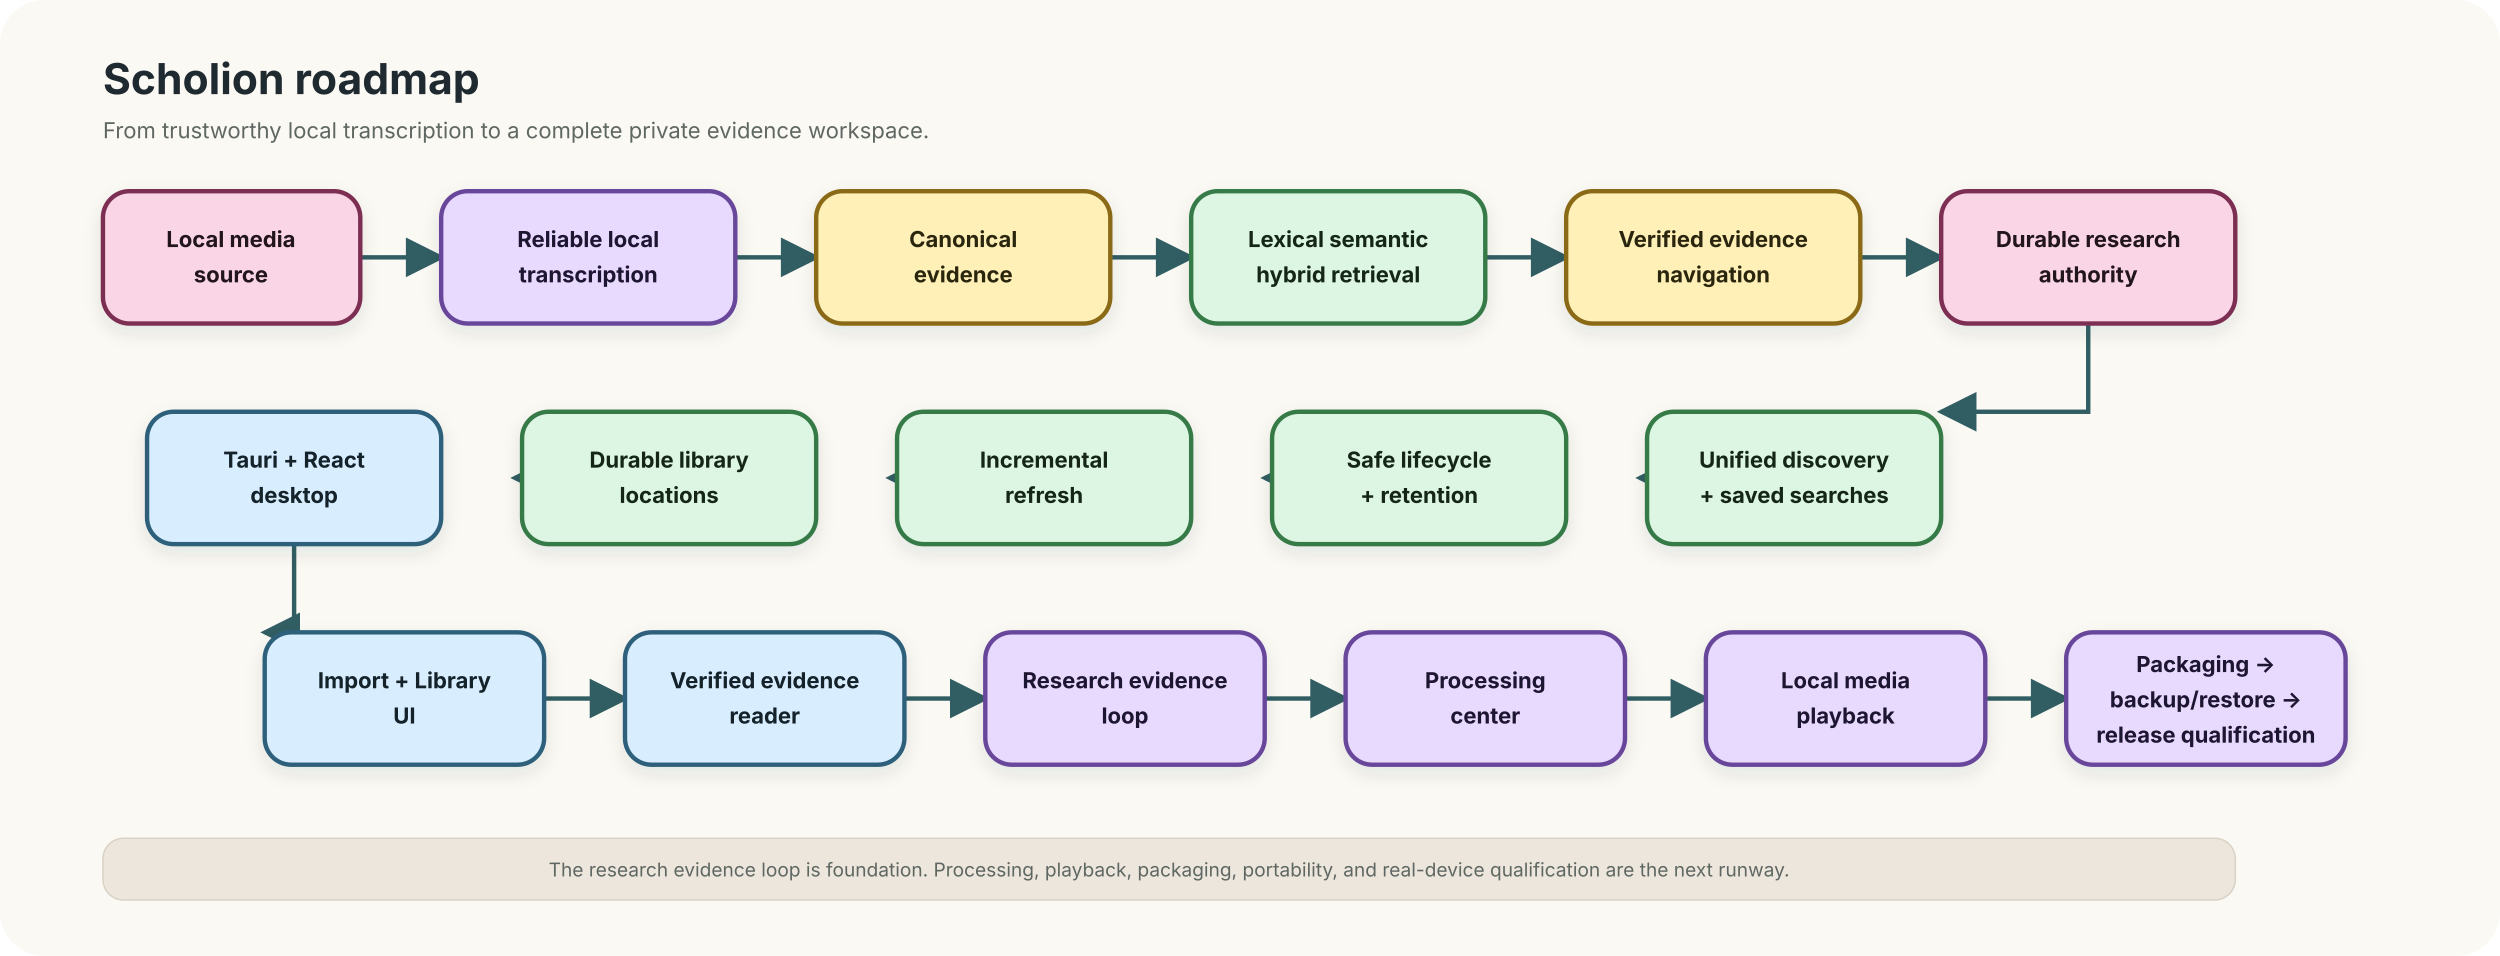
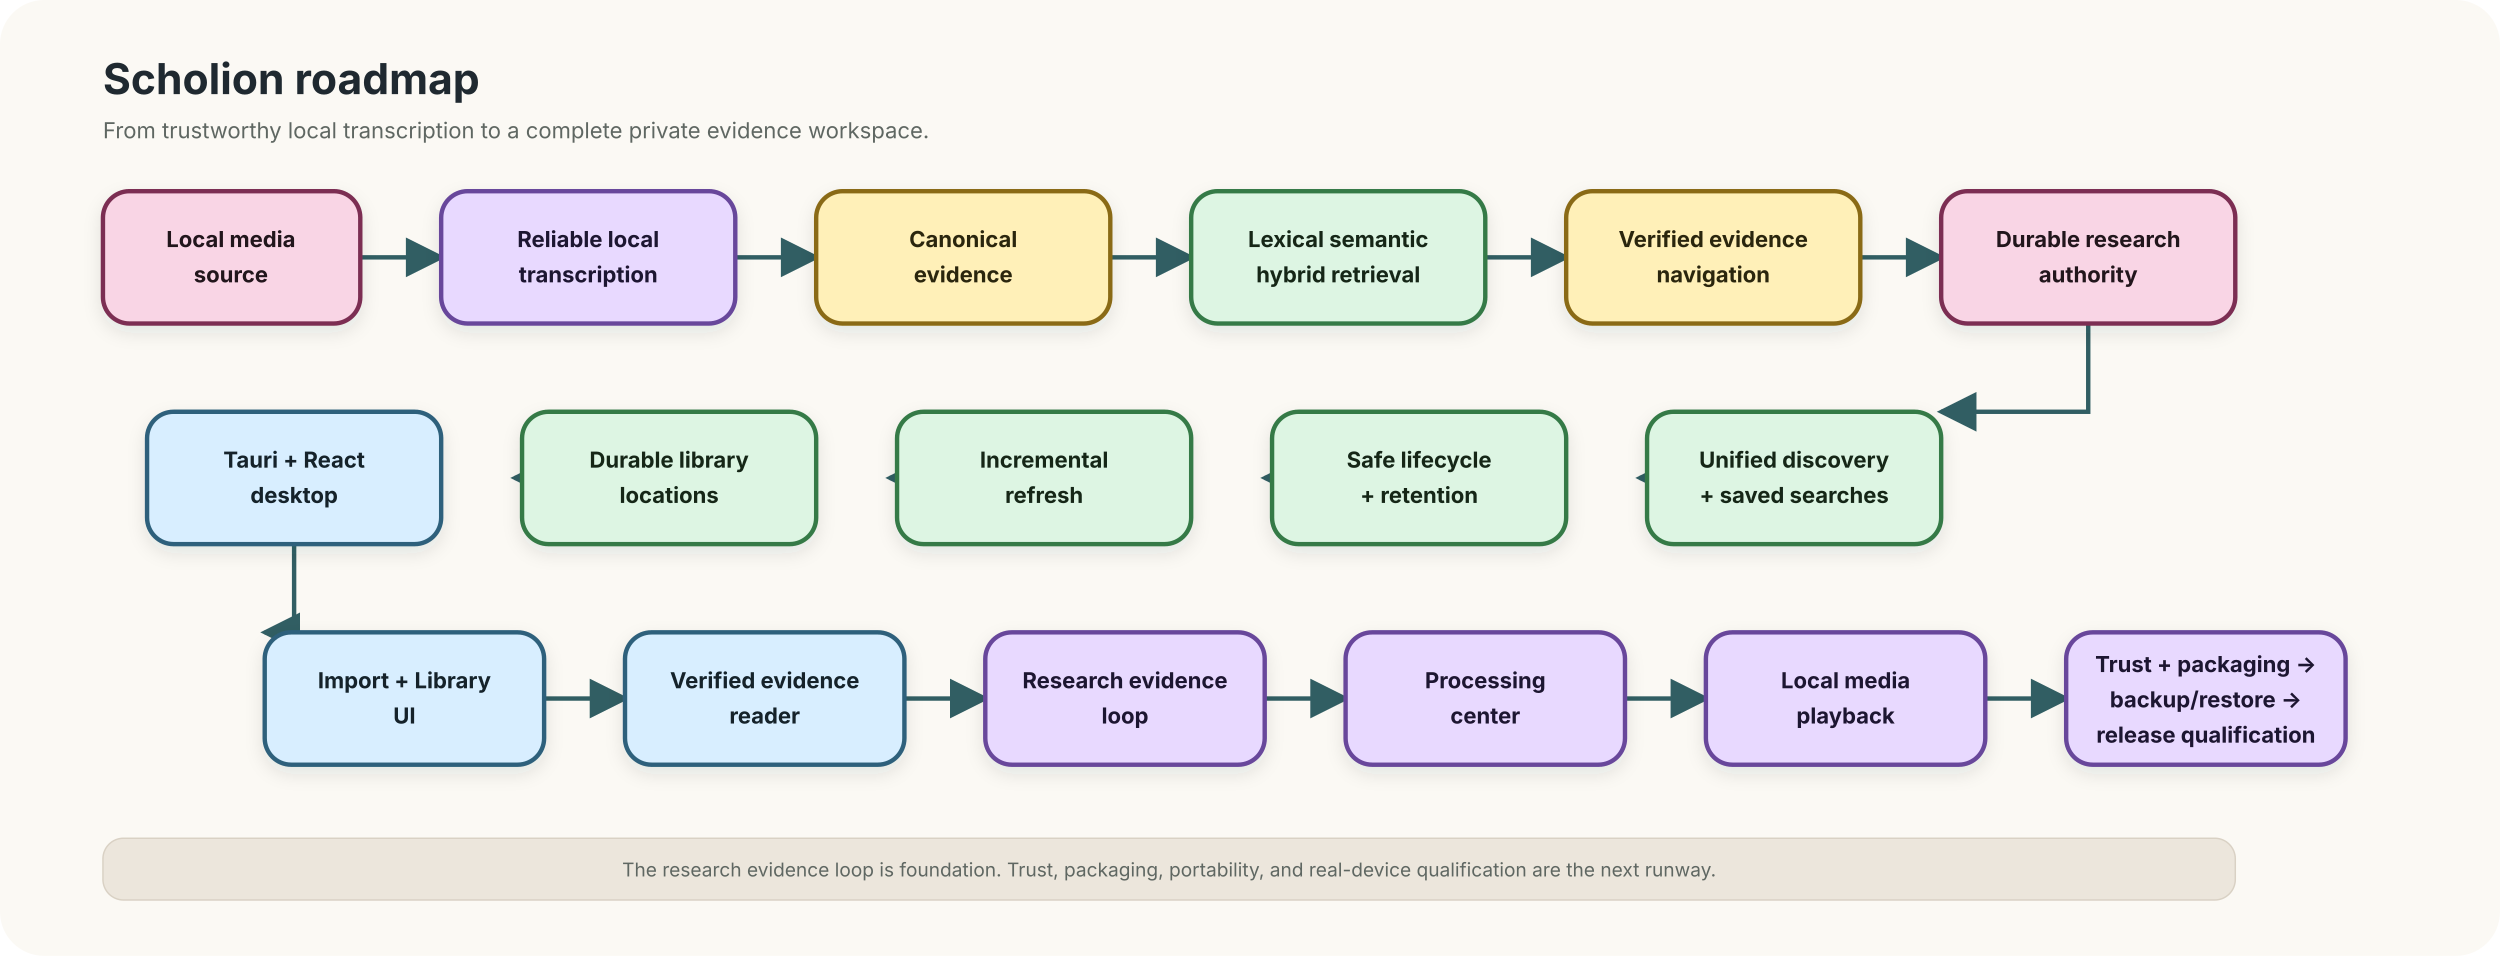
<svg xmlns="http://www.w3.org/2000/svg" role="img" aria-labelledby="title desc" viewBox="0 0 1700 650">
  <defs>
    <marker id="arrow" markerWidth="9" markerHeight="9" refX="8" refY="4.5" orient="auto">
      <path d="M0 0L9 4.5L0 9Z" fill="#315E63" />
    </marker>
    <filter id="shadow" x="-20%" y="-20%" width="140%" height="140%">
      <feDropShadow dx="0" dy="5" stdDeviation="6" flood-color="#1F2930" flood-opacity="0.10" />
    </filter>
  </defs>
  <rect width="1700" height="650" rx="30" fill="#FBF9F4" />
  <text x="70" y="64" fill="#1F2930" font-family="Inter,Segoe UI,sans-serif" font-size="29" font-weight="700">Scholion roadmap</text>
  <text x="70" y="94" fill="#5F6762" font-family="Inter,Segoe UI,sans-serif" font-size="15">From trustworthy local transcription to a complete private evidence workspace.</text>
  <g stroke="#315E63" stroke-width="3" fill="none" marker-end="url(#arrow)">
    <path d="M245 175H300" />
    <path d="M500 175H555" />
    <path d="M755 175H810" />
    <path d="M1010 175H1065" />
    <path d="M1265 175H1320" />
    <path d="M1420 220V280H1320" />
    <path d="M1170 325H1115" />
    <path d="M915 325H860" />
    <path d="M660 325H605" />
    <path d="M405 325H350" />
    <path d="M200 370V430H180" />
    <path d="M370 475H425" />
    <path d="M615 475H670" />
    <path d="M860 475H915" />
    <path d="M1105 475H1160" />
    <path d="M1350 475H1405" />
  </g>
  <g filter="url(#shadow)" font-family="Inter,Segoe UI,sans-serif" font-size="15" font-weight="700">
    <g>
      <rect x="70" y="130" width="175" height="90" rx="18" fill="#F9D5E5" stroke="#7B2E52" stroke-width="3" />
      <text x="157" y="168" text-anchor="middle" fill="#22151B">Local media</text>
      <text x="157" y="192" text-anchor="middle" fill="#22151B">source</text>
    </g>
    <g>
      <rect x="300" y="130" width="200" height="90" rx="18" fill="#E8D9FF" stroke="#68469B" stroke-width="3" />
      <text x="400" y="168" text-anchor="middle" fill="#1F1630">Reliable local</text>
      <text x="400" y="192" text-anchor="middle" fill="#1F1630">transcription</text>
    </g>
    <g>
      <rect x="555" y="130" width="200" height="90" rx="18" fill="#FFF0B8" stroke="#8A6B18" stroke-width="3" />
      <text x="655" y="168" text-anchor="middle" fill="#2C260F">Canonical</text>
      <text x="655" y="192" text-anchor="middle" fill="#2C260F">evidence</text>
    </g>
    <g>
      <rect x="810" y="130" width="200" height="90" rx="18" fill="#DDF5E3" stroke="#347A46" stroke-width="3" />
      <text x="910" y="168" text-anchor="middle" fill="#142719">Lexical semantic</text>
      <text x="910" y="192" text-anchor="middle" fill="#142719">hybrid retrieval</text>
    </g>
    <g>
      <rect x="1065" y="130" width="200" height="90" rx="18" fill="#FFF0B8" stroke="#8A6B18" stroke-width="3" />
      <text x="1165" y="168" text-anchor="middle" fill="#2C260F">Verified evidence</text>
      <text x="1165" y="192" text-anchor="middle" fill="#2C260F">navigation</text>
    </g>
    <g>
      <rect x="1320" y="130" width="200" height="90" rx="18" fill="#F9D5E5" stroke="#7B2E52" stroke-width="3" />
      <text x="1420" y="168" text-anchor="middle" fill="#22151B">Durable research</text>
      <text x="1420" y="192" text-anchor="middle" fill="#22151B">authority</text>
    </g>
    <g>
      <rect x="1120" y="280" width="200" height="90" rx="18" fill="#DDF5E3" stroke="#347A46" stroke-width="3" />
      <text x="1220" y="318" text-anchor="middle" fill="#142719">Unified discovery</text>
      <text x="1220" y="342" text-anchor="middle" fill="#142719">+ saved searches</text>
    </g>
    <g>
      <rect x="865" y="280" width="200" height="90" rx="18" fill="#DDF5E3" stroke="#347A46" stroke-width="3" />
      <text x="965" y="318" text-anchor="middle" fill="#142719">Safe lifecycle</text>
      <text x="965" y="342" text-anchor="middle" fill="#142719">+ retention</text>
    </g>
    <g>
      <rect x="610" y="280" width="200" height="90" rx="18" fill="#DDF5E3" stroke="#347A46" stroke-width="3" />
      <text x="710" y="318" text-anchor="middle" fill="#142719">Incremental</text>
      <text x="710" y="342" text-anchor="middle" fill="#142719">refresh</text>
    </g>
    <g>
      <rect x="355" y="280" width="200" height="90" rx="18" fill="#DDF5E3" stroke="#347A46" stroke-width="3" />
      <text x="455" y="318" text-anchor="middle" fill="#142719">Durable library</text>
      <text x="455" y="342" text-anchor="middle" fill="#142719">locations</text>
    </g>
    <g>
      <rect x="100" y="280" width="200" height="90" rx="18" fill="#D8EEFF" stroke="#2E617B" stroke-width="3" />
      <text x="200" y="318" text-anchor="middle" fill="#12222A">Tauri + React</text>
      <text x="200" y="342" text-anchor="middle" fill="#12222A">desktop</text>
    </g>
    <g>
      <rect x="180" y="430" width="190" height="90" rx="18" fill="#D8EEFF" stroke="#2E617B" stroke-width="3" />
      <text x="275" y="468" text-anchor="middle" fill="#12222A">Import + Library</text>
      <text x="275" y="492" text-anchor="middle" fill="#12222A">UI</text>
    </g>
    <g>
      <rect x="425" y="430" width="190" height="90" rx="18" fill="#D8EEFF" stroke="#2E617B" stroke-width="3" />
      <text x="520" y="468" text-anchor="middle" fill="#12222A">Verified evidence</text>
      <text x="520" y="492" text-anchor="middle" fill="#12222A">reader</text>
    </g>
    <g>
      <rect x="670" y="430" width="190" height="90" rx="18" fill="#E8D9FF" stroke="#68469B" stroke-width="3" />
      <text x="765" y="468" text-anchor="middle" fill="#1F1630">Research evidence</text>
      <text x="765" y="492" text-anchor="middle" fill="#1F1630">loop</text>
    </g>
    <g>
      <rect x="915" y="430" width="190" height="90" rx="18" fill="#E8D9FF" stroke="#68469B" stroke-width="3" />
      <text x="1010" y="468" text-anchor="middle" fill="#1F1630">Processing</text>
      <text x="1010" y="492" text-anchor="middle" fill="#1F1630">center</text>
    </g>
    <g>
      <rect x="1160" y="430" width="190" height="90" rx="18" fill="#E8D9FF" stroke="#68469B" stroke-width="3" />
      <text x="1255" y="468" text-anchor="middle" fill="#1F1630">Local media</text>
      <text x="1255" y="492" text-anchor="middle" fill="#1F1630">playback</text>
    </g>
    <g>
      <rect x="1405" y="430" width="190" height="90" rx="18" fill="#E8D9FF" stroke="#68469B" stroke-width="3" />
-       <text x="1500" y="457" text-anchor="middle" fill="#1F1630">Packaging →</text>
+       <text x="1500" y="457" text-anchor="middle" fill="#1F1630">Trust + packaging →</text>
      <text x="1500" y="481" text-anchor="middle" fill="#1F1630">backup/restore →</text>
      <text x="1500" y="505" text-anchor="middle" fill="#1F1630">release qualification</text>
    </g>
  </g>
  <g font-family="Inter,Segoe UI,sans-serif" font-size="13">
    <rect x="70" y="570" width="1450" height="42" rx="14" fill="#ECE6DC" stroke="#D9D1C4" />
-     <text x="795" y="596" text-anchor="middle" fill="#5F6762">The research evidence loop is foundation. Processing, playback, packaging, portability, and real-device qualification are the next runway.</text>
+     <text x="795" y="596" text-anchor="middle" fill="#5F6762">The research evidence loop is foundation. Trust, packaging, portability, and real-device qualification are the next runway.</text>
  </g>
</svg>
